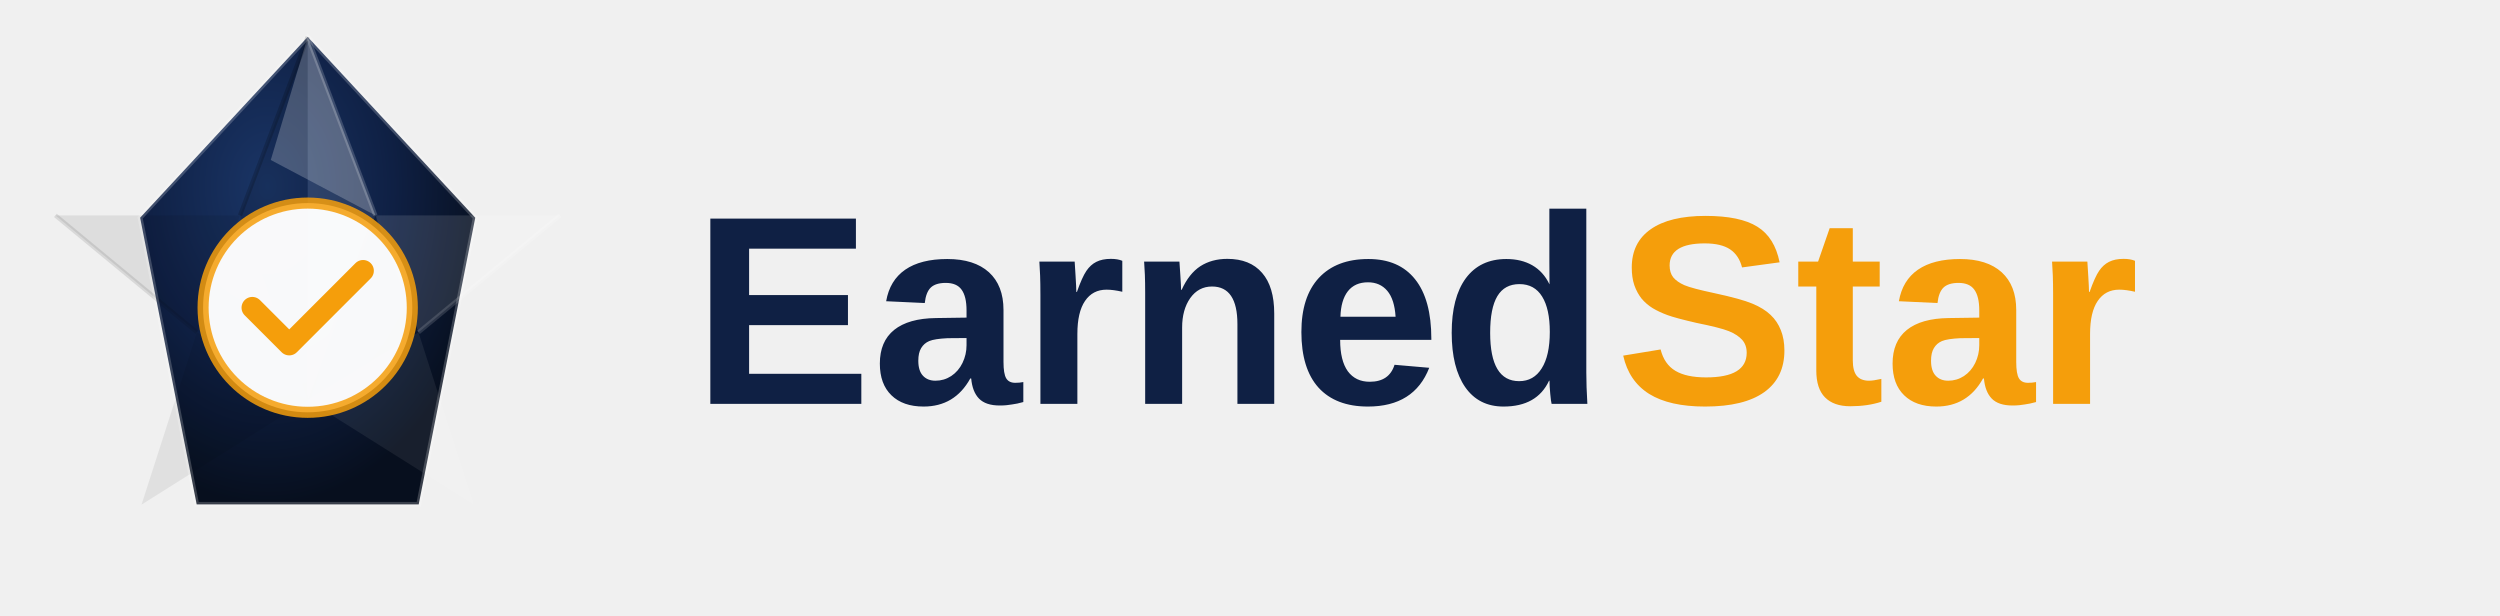
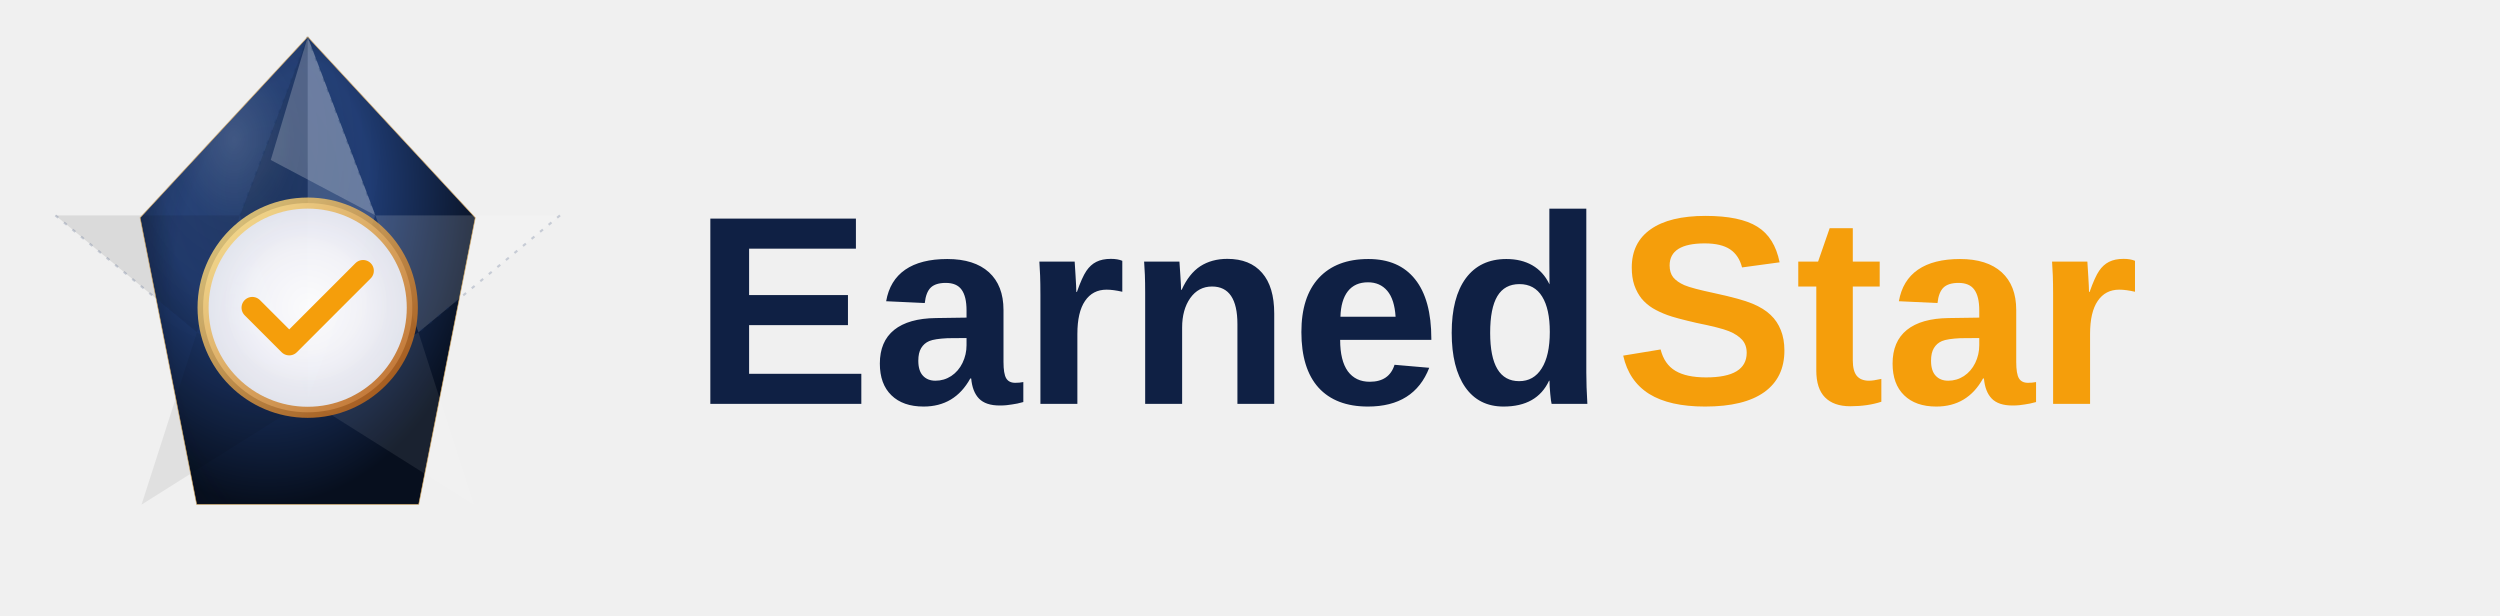
<svg xmlns="http://www.w3.org/2000/svg" viewBox="0 0 260 64" role="img" aria-label="EarnedStar logo">
  <defs>
-     <radialGradient id="grad-logo-h-light" cx="38%" cy="32%" r="68%">
+     <radialGradient id="grad-core-logo-h-light" cx="38%" cy="32%" r="68%">
      <stop offset="0%" stop-color="#1A3566" />
-       <stop offset="55%" stop-color="#0F2044" />
+       <stop offset="45%" stop-color="#1F3B72" />
      <stop offset="100%" stop-color="#070F1E" />
    </radialGradient>
  </defs>
  <g transform="translate(0,0) scale(0.64)">
-     <path d="M50.00,6.00L77.23,35.38L68.04,81.96L31.96,81.96L22.77,35.38Z" fill="url(#grad-logo-h-light)" />
-     <path d="M50,6 L61,35 L50,65 Z" fill="rgba(255,255,255,0.10)" />
-     <path d="M50,6 L39,35 L50,65 Z" fill="rgba(0,0,0,0.10)" />
-     <path d="M91,35 L68,54 L61,35 Z" fill="rgba(255,255,255,0.12)" />
-     <path d="M9,35 L32,54 L39,35 Z" fill="rgba(0,0,0,0.08)" />
-     <path d="M77,82 L50,65 L68,54 Z" fill="rgba(255,255,255,0.07)" />
+     <defs>
+       <radialGradient id="grad-core-logo-h-light" cx="38%" cy="32%" r="68%">
+         <stop offset="0%" stop-color="#1A3566" />
+         <stop offset="45%" stop-color="#1F3B72" />
+         <stop offset="100%" stop-color="#070F1E" />
+       </radialGradient>
+       <radialGradient id="grad-shad-logo-h-light" cx="62%" cy="58%" r="75%">
+         <stop offset="0%" stop-color="#050A16" stop-opacity="0" />
+         <stop offset="70%" stop-color="#050A16" stop-opacity="0" />
+         <stop offset="100%" stop-color="#070F1E" stop-opacity="0.32" />
+       </radialGradient>
+       <radialGradient id="grad-flare-logo-h-light" cx="28%" cy="22%" r="45%">
+         <stop offset="0%" stop-color="#FFFFFF" stop-opacity="0.16" />
+         <stop offset="40%" stop-color="#FFFFFF" stop-opacity="0.04" />
+         <stop offset="100%" stop-color="#FFFFFF" stop-opacity="0" />
+       </radialGradient>
+       <radialGradient id="grad-inset-logo-h-light" cx="50%" cy="52.5%" r="50%">
+         <stop offset="0%" stop-color="#050A16" stop-opacity="0" />
+         <stop offset="100%" stop-color="#050A16" stop-opacity="0.14" />
+       </radialGradient>
+       <radialGradient id="grad-disk-logo-h-light" cx="50%" cy="50%" r="50%">
+         <stop offset="0%" stop-color="#FFFFFF" />
+         <stop offset="55%" stop-color="#F5F5FA" />
+         <stop offset="100%" stop-color="#E5E7F0" />
+       </radialGradient>
+       <radialGradient id="grad-ringhi-logo-h-light" cx="49.8%" cy="49.2%" r="45%">
+         <stop offset="0%" stop-color="#FFFFFF" stop-opacity="0.3" />
+         <stop offset="100%" stop-color="#FFFFFF" stop-opacity="0" />
+       </radialGradient>
+       <linearGradient id="grad-goldring-logo-h-light" x1="0%" y1="0%" x2="100%" y2="100%">
+         <stop offset="0%" stop-color="#FDE68A" />
+         <stop offset="100%" stop-color="#B45309" />
+       </linearGradient>
+     </defs>
+     <path d="M50.00,6.00L77.23,35.38L68.04,81.96L31.96,81.96L22.77,35.38Z" fill="url(#grad-core-logo-h-light)" />
+     <path d="M50.00,6.00L77.23,35.38L68.04,81.96L31.96,81.96L22.77,35.38Z" fill="url(#grad-shad-logo-h-light)" />
+     <path d="M50.00,6.00L77.23,35.38L68.04,81.96L31.96,81.96L22.77,35.38Z" fill="url(#grad-flare-logo-h-light)" />
+     <path d="M50,6 L61,35 L50,65 Z" fill="rgba(255,255,255,0.14)" />
+     <path d="M50,6 L39,35 L50,65 Z" fill="rgba(0,0,0,0.11)" />
+     <path d="M91,35 L68,54 L61,35 Z" fill="rgba(255,255,255,0.15)" />
+     <path d="M9,35 L32,54 L39,35 Z" fill="rgba(0,0,0,0.09)" />
+     <path d="M77,82 L50,65 L68,54 Z" fill="rgba(255,255,255,0.08)" />
    <path d="M23,82 L50,65 L32,54 Z" fill="rgba(0,0,0,0.07)" />
    <path d="M50,6 L61,35 L44,26 Z" fill="rgba(255,255,255,0.22)" />
-     <line x1="50" y1="6" x2="61" y2="35" stroke="rgba(255,255,255,0.18)" stroke-width="0.7" />
-     <line x1="50" y1="6" x2="39" y2="35" stroke="rgba(0,0,0,0.18)" stroke-width="0.7" />
-     <line x1="61" y1="35" x2="50" y2="65" stroke="rgba(0,0,0,0.12)" stroke-width="0.7" />
-     <line x1="91" y1="35" x2="68" y2="54" stroke="rgba(255,255,255,0.14)" stroke-width="0.7" />
-     <line x1="9" y1="35" x2="32" y2="54" stroke="rgba(0,0,0,0.10)" stroke-width="0.7" />
-     <path d="M50.00,6.00L77.23,35.38L68.04,81.96L31.96,81.96L22.77,35.38Z" fill="none" stroke="rgba(255,255,255,0.20)" stroke-width="0.8" />
-     <circle cx="50" cy="50" r="17" fill="white" opacity="0.97" />
-     <circle cx="50" cy="50" r="17" fill="none" stroke="#F59E0B" stroke-width="1.8" opacity="0.85" />
+     <line x1="50" y1="6" x2="61" y2="35" stroke="rgba(26,53,102,0.25)" stroke-width="0.35" stroke-dasharray="0.6 1.2" />
+     <line x1="50" y1="6" x2="39" y2="35" stroke="rgba(26,53,102,0.25)" stroke-width="0.35" stroke-dasharray="0.6 1.2" />
+     <line x1="61" y1="35" x2="50" y2="65" stroke="rgba(26,53,102,0.20)" stroke-width="0.35" stroke-dasharray="0.6 1.2" />
+     <line x1="91" y1="35" x2="68" y2="54" stroke="rgba(26,53,102,0.20)" stroke-width="0.35" stroke-dasharray="0.6 1.2" />
+     <line x1="9" y1="35" x2="32" y2="54" stroke="rgba(26,53,102,0.20)" stroke-width="0.35" stroke-dasharray="0.6 1.2" />
+     <path d="M50.00,6.00L77.23,35.38L68.04,81.96L31.96,81.96L22.77,35.38Z" fill="none" stroke="#B45309" stroke-width="0.14" stroke-opacity="0.34" />
+     <path d="M50.00,6.00L77.23,35.38L68.04,81.96L31.96,81.96L22.77,35.38Z" fill="none" stroke="#FDE68A" stroke-width="0.09" stroke-opacity="0.58" />
+     <ellipse cx="50" cy="52.5" rx="14.5" ry="14.5" fill="url(#grad-inset-logo-h-light)" />
+     <circle cx="50" cy="50" r="17" fill="url(#grad-disk-logo-h-light)" opacity="0.97" />
+     <circle cx="50" cy="50" r="17" fill="none" stroke="url(#grad-goldring-logo-h-light)" stroke-width="1.8" opacity="0.85" />
+     <circle cx="49.8" cy="49.2" r="15.6" fill="url(#grad-ringhi-logo-h-light)" />
    <path d="M41 50 L47 56 L59 44" fill="none" stroke="#F59E0B" stroke-width="3.5" stroke-linecap="round" stroke-linejoin="round" />
  </g>
  <text x="72" y="42" font-family="Plus Jakarta Sans,Arial,sans-serif" font-size="28" font-weight="800" fill="#0F2044">Earned</text>
  <text x="168" y="42" font-family="Plus Jakarta Sans,Arial,sans-serif" font-size="28" font-weight="800" fill="#F59E0B">Star</text>
</svg>
